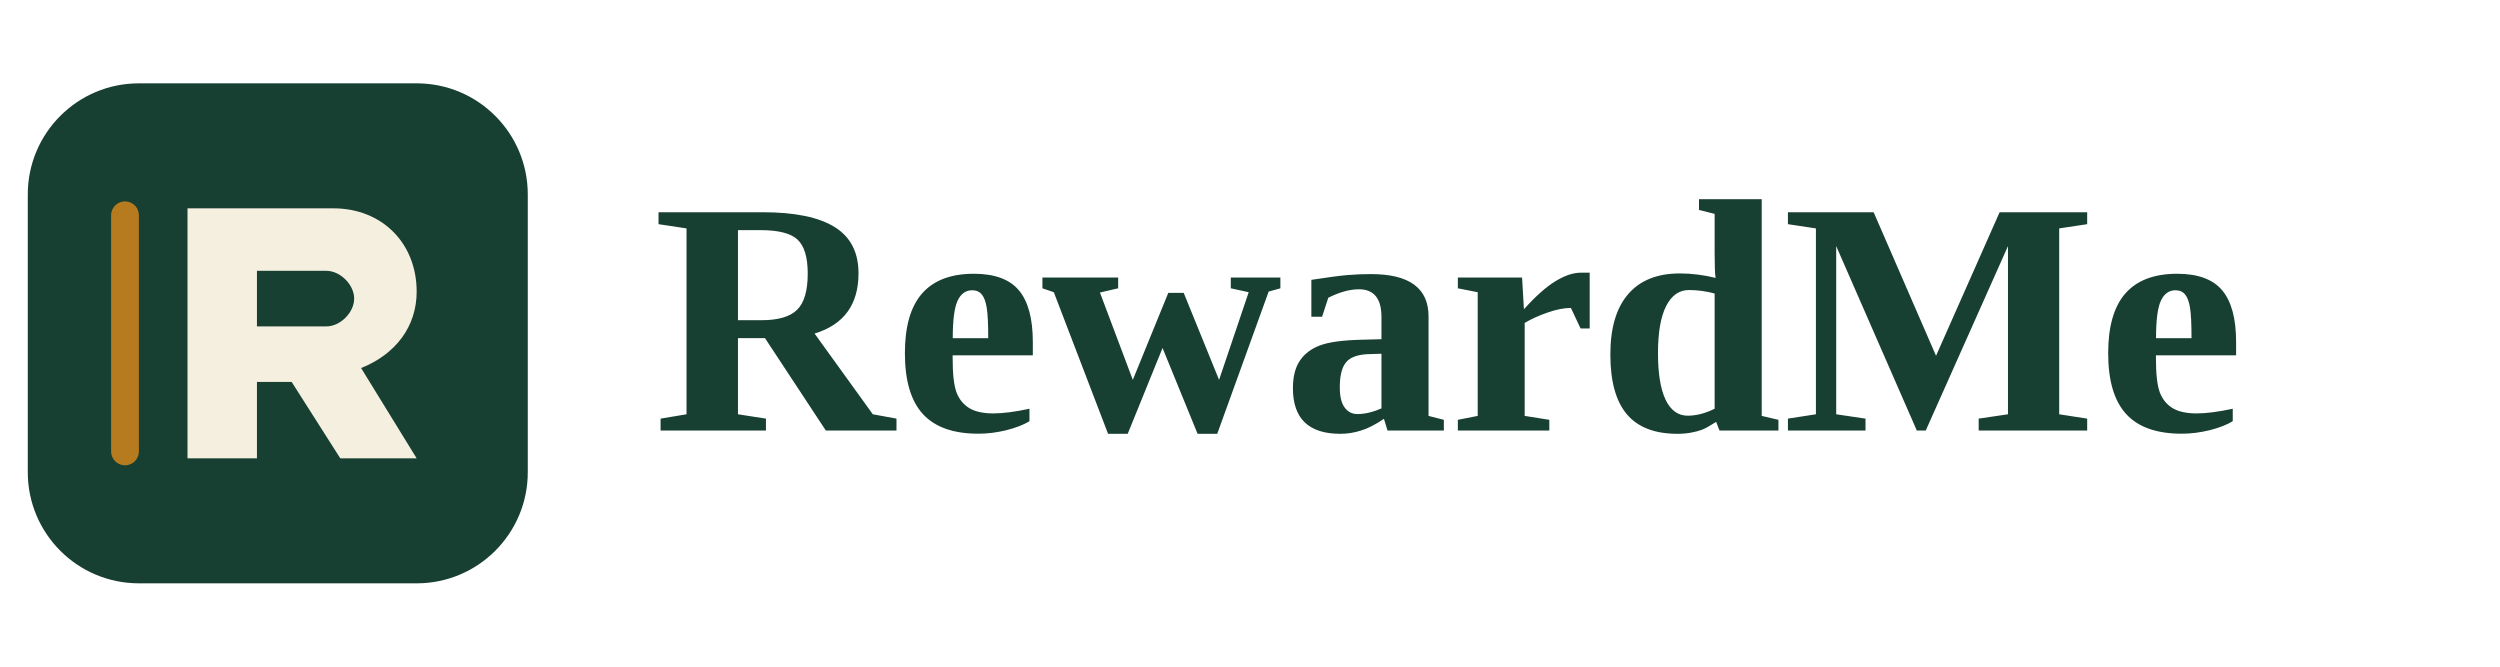
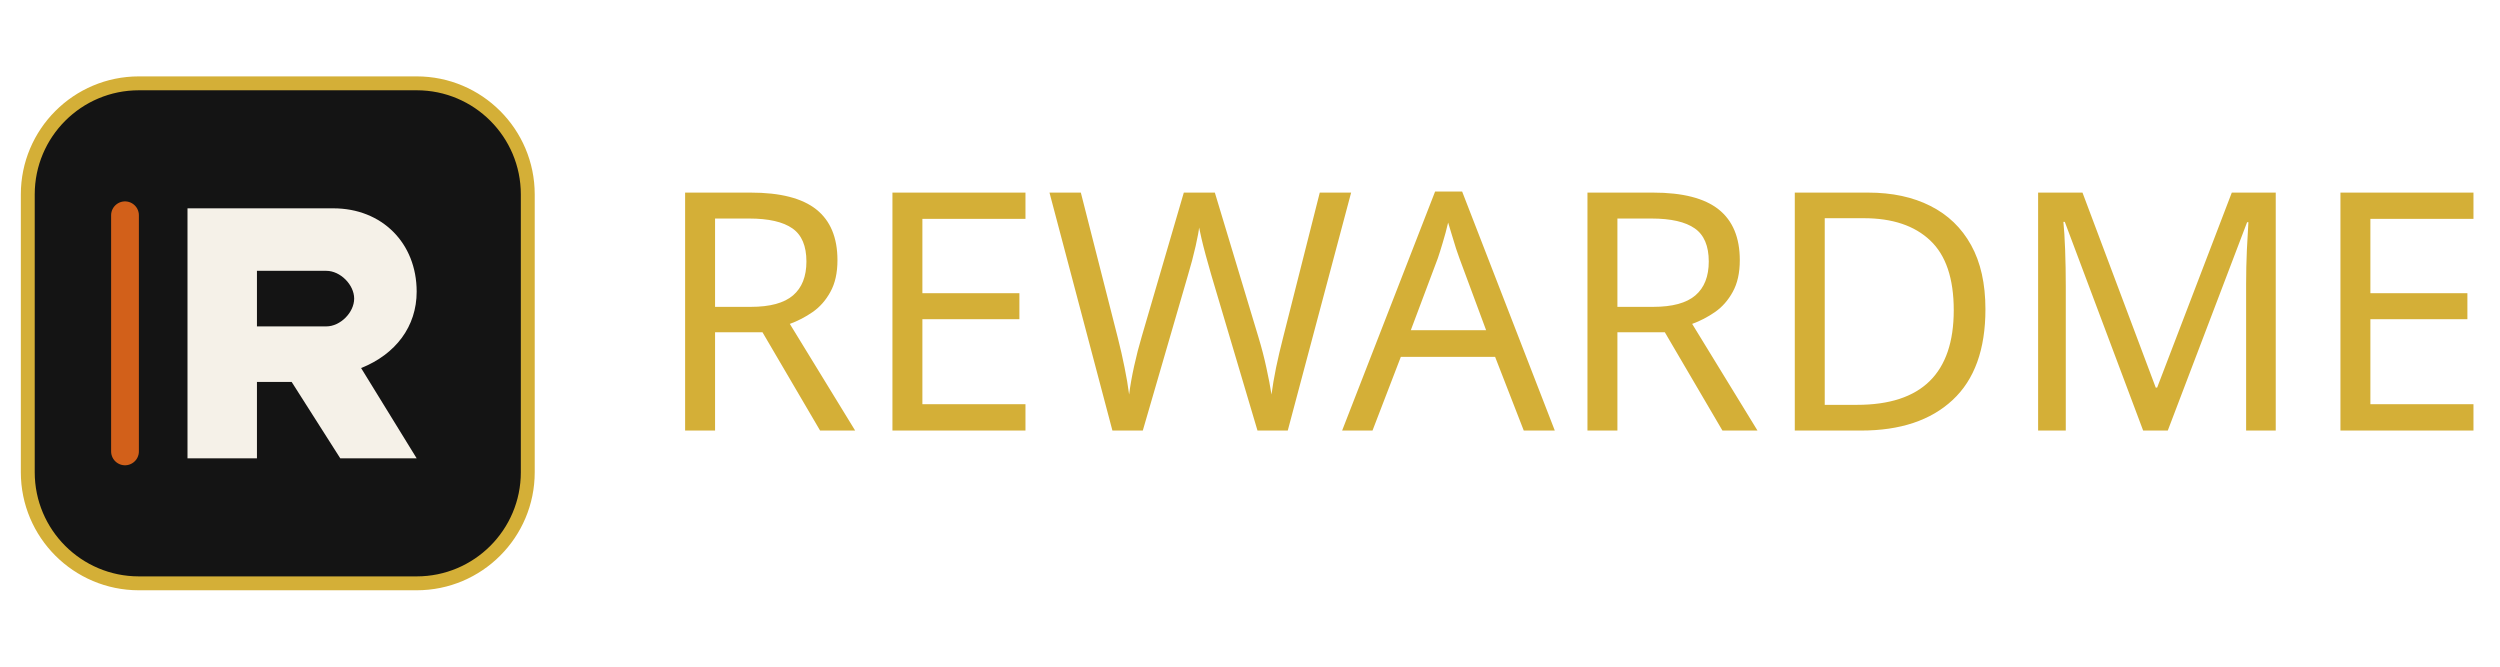
<svg xmlns="http://www.w3.org/2000/svg" viewBox="0 0 360 96" role="img" aria-labelledby="title">
-   <rect x="4" y="12" width="72" height="72" rx="16" fill="#173f32" />
-   <path d="M27 30h21c7 0 12 5 12 12 0 5-3 9-8 11l8 13H49L42 55h-5v11H27V30Zm10 9v8h10c2 0 4-2 4-4s-2-4-4-4H37Z" fill="#f4efdf" />
-   <path d="M18 31v34" stroke="#b77b1f" stroke-width="4" stroke-linecap="round" />
-   <text x="94" y="62" fill="#173f32" font-family="Georgia, 'Times New Roman', serif" font-size="48" font-weight="700">RewardMe</text>
+   <rect x="4" y="12" width="72" height="72" rx="16" fill="#141414" stroke="#D4AF37" stroke-width="2" />
+   <path d="M27 30h21c7 0 12 5 12 12 0 5-3 9-8 11l8 13H49L42 55h-5v11H27V30Zm10 9v8h10c2 0 4-2 4-4s-2-4-4-4H37Z" fill="#F5F1E8" />
+   <path d="M18 31v34" stroke="#D2601A" stroke-width="4" stroke-linecap="round" />
+   <text x="94" y="62" fill="#D4AF37" font-family="Anton, Impact, sans-serif" font-size="48" font-weight="400">REWARDME</text>
</svg>
